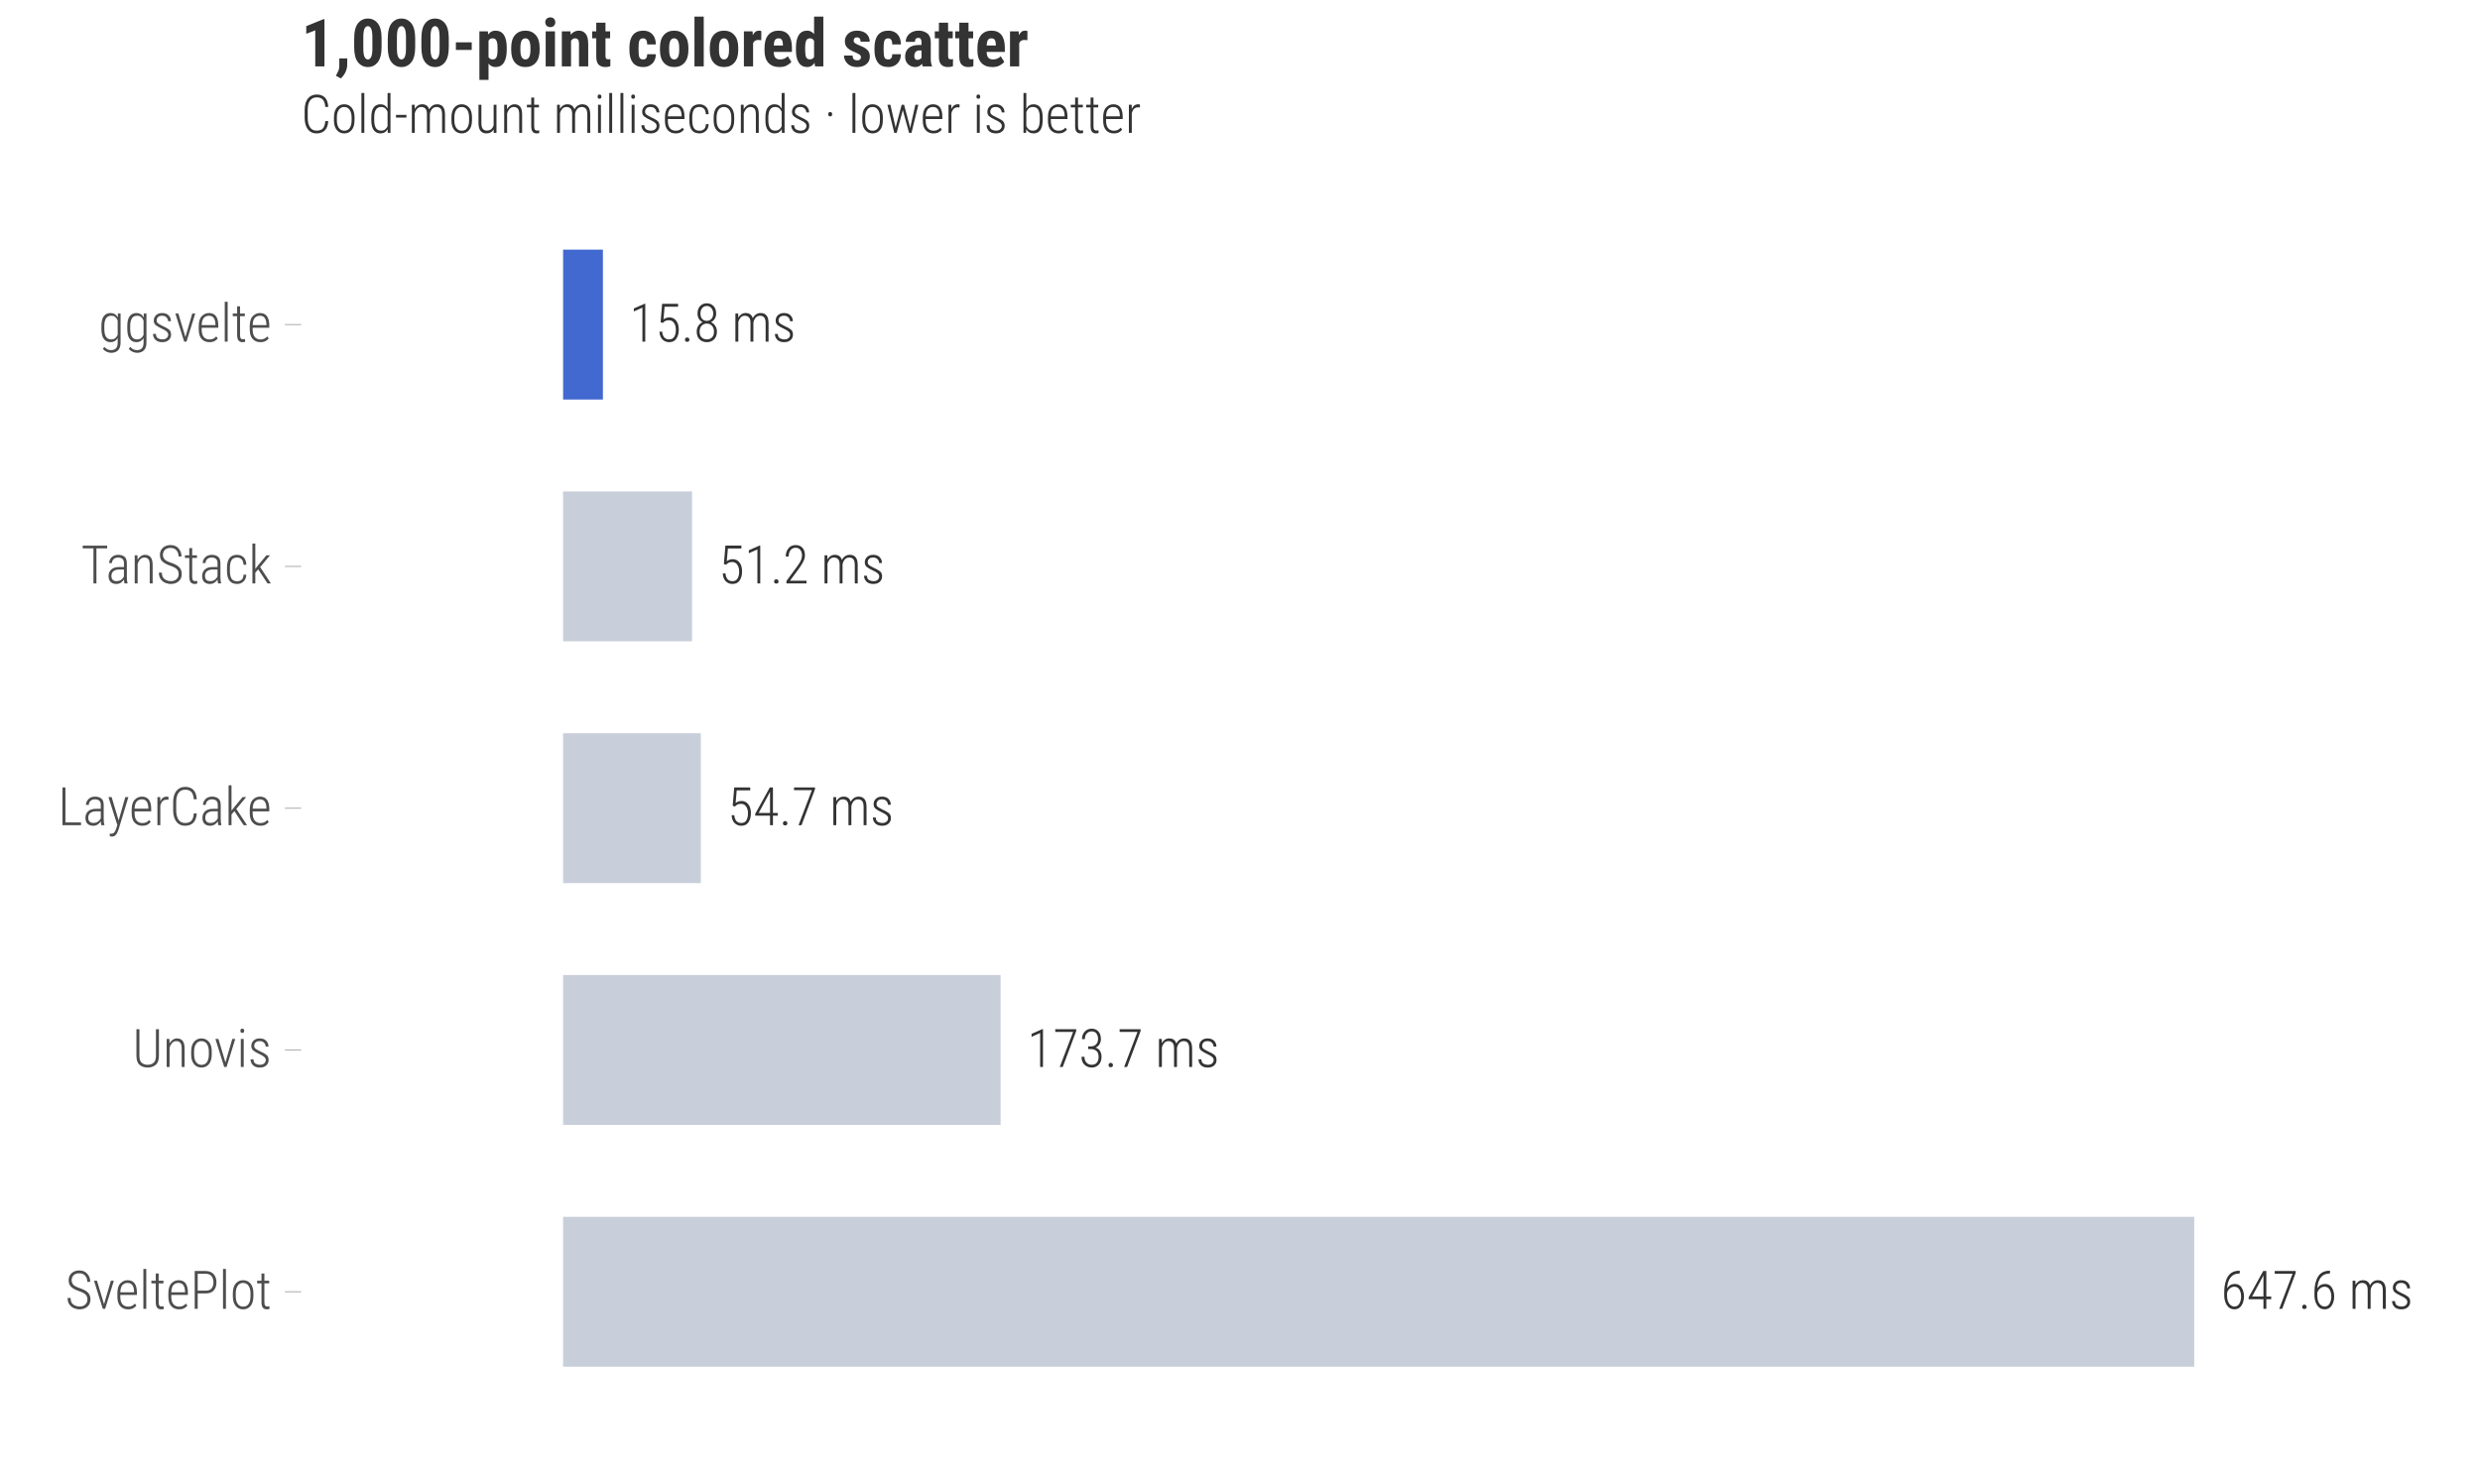
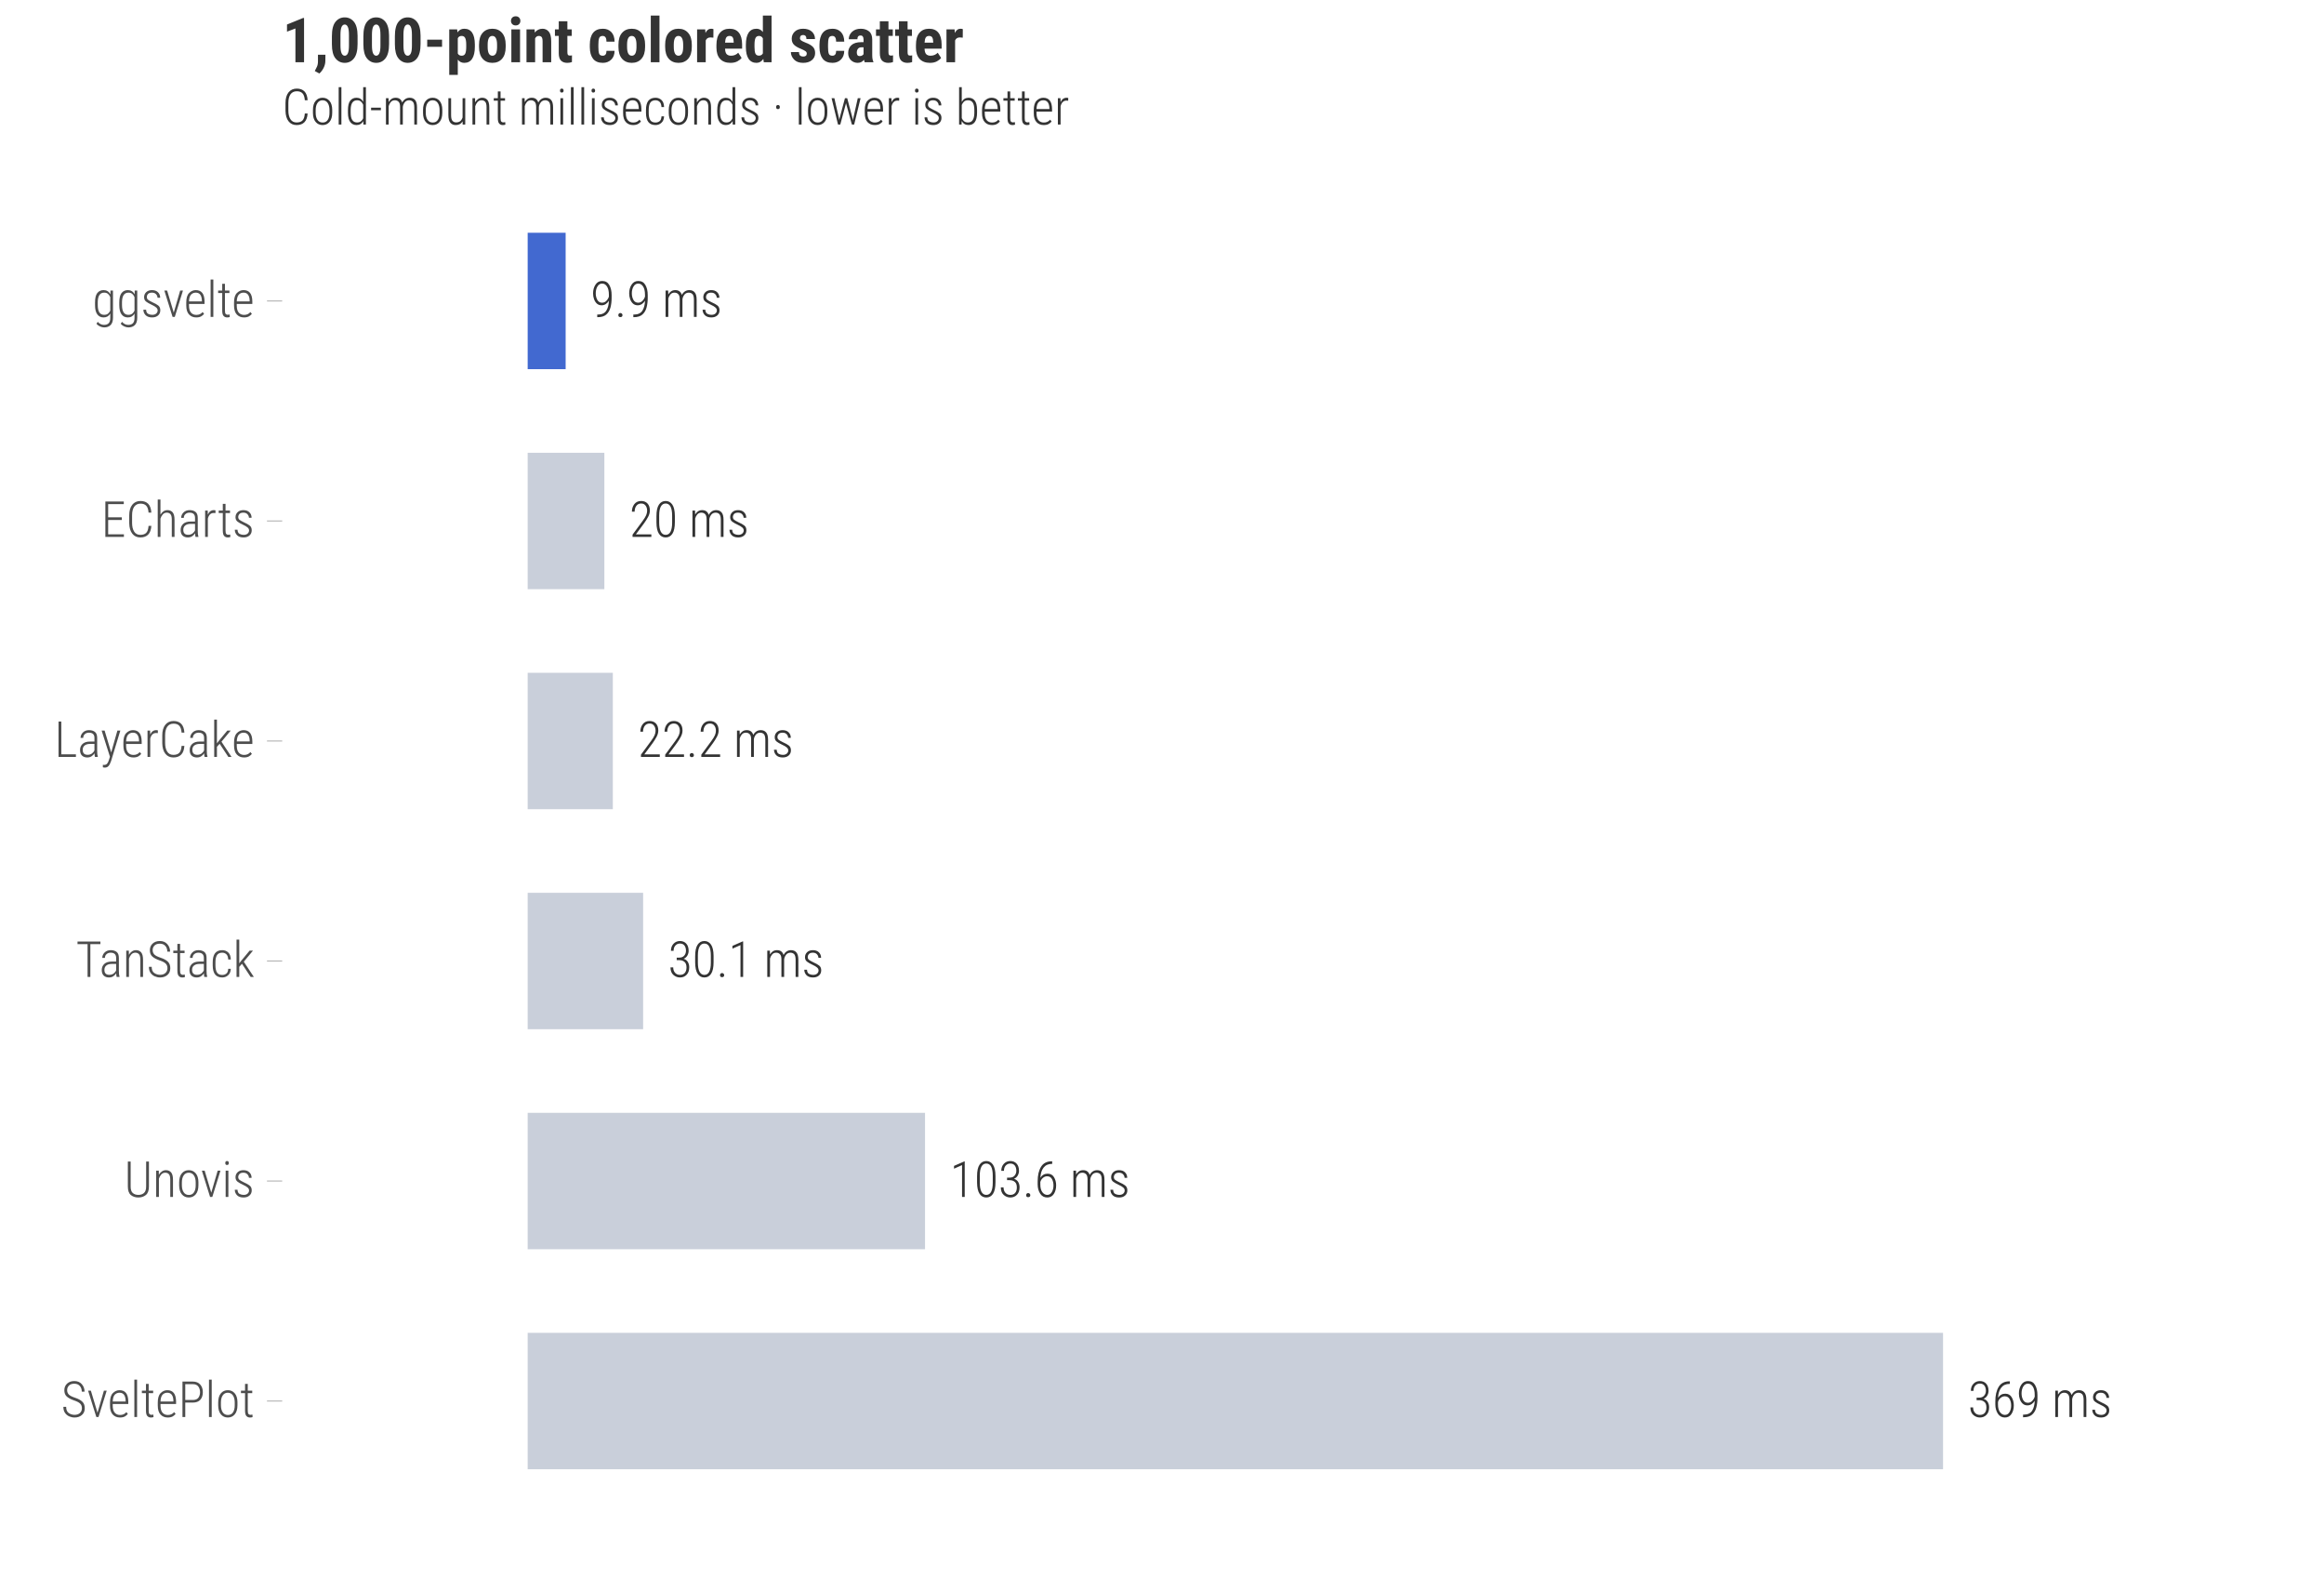
- <svg xmlns="http://www.w3.org/2000/svg" width="560" height="335" viewBox="0 0 560 335" role="img" aria-label="Bar chart of cold-mount time for a 1,000-point colored scatter: ggsvelte 15.8 ms, LayerCake 54.7 ms, TanStack 51.2 ms, Unovis 173.7 ms, SveltePlot 647.6 ms. Lower is better." class="gg-plot" font-family="&quot;Roboto Condensed&quot;, &quot;Arial Narrow&quot;, Arial, sans-serif" font-size="11" font-weight="300" text-rendering="optimizeLegibility" shape-rendering="geometricPrecision">
-   <rect class="gg-paper" width="560" height="335" fill="var(--gg-paper, #ffffff)" />
+ <svg xmlns="http://www.w3.org/2000/svg" width="560" height="380" viewBox="0 0 560 380" role="img" aria-label="Bar chart of cold-mount time for a 1,000-point colored scatter: ggsvelte 9.9 ms, ECharts 20 ms, LayerCake 22.2 ms, TanStack 30.1 ms, Unovis 103.6 ms, SveltePlot 369 ms. Lower is better." class="gg-plot" font-family="&quot;Roboto Condensed&quot;, &quot;Arial Narrow&quot;, Arial, sans-serif" font-size="11" font-weight="300" text-rendering="optimizeLegibility" shape-rendering="geometricPrecision">
+   <rect class="gg-paper" width="560" height="380" fill="var(--gg-paper, #ffffff)" />
  <text class="gg-title" x="68" y="15" font-size="15" font-weight="700" fill="var(--gg-ink, #333333)">1,000-point colored scatter</text>
  <text class="gg-subtitle" x="68" y="30" font-size="12" font-weight="300" fill="var(--gg-ink, #333333)">Cold-mount milliseconds · lower is better</text>
  <defs>
    <clipPath id="gg-clip-0">
-       <rect width="488" height="273" />
+       <rect width="488" height="318" />
    </clipPath>
  </defs>
  <g class="gg-panel" data-panel="0" transform="translate(68,46)">
-     <rect class="gg-panel-background" width="488" height="273" fill="var(--gg-panel, #ffffff)" />
+     <rect class="gg-panel-background" width="488" height="318" fill="var(--gg-panel, #ffffff)" />
    <g class="gg-grid" stroke="var(--gg-grid, transparent)" stroke-width="0.25" vector-effect="non-scaling-stroke">
-       <line x1="59.15" y1="0" x2="59.15" y2="273" />
-       <line x1="172.9" y1="0" x2="172.9" y2="273" />
-       <line x1="286.66" y1="0" x2="286.66" y2="273" />
-       <line x1="400.41" y1="0" x2="400.41" y2="273" />
-       <line x1="0" y1="27.3" x2="488" y2="27.3" />
-       <line x1="0" y1="81.9" x2="488" y2="81.9" />
-       <line x1="0" y1="136.5" x2="488" y2="136.5" />
-       <line x1="0" y1="191.1" x2="488" y2="191.1" />
-       <line x1="0" y1="245.7" x2="488" y2="245.7" />
+       <line x1="59.15" y1="0" x2="59.15" y2="318" />
+       <line x1="151.58" y1="0" x2="151.58" y2="318" />
+       <line x1="244" y1="0" x2="244" y2="318" />
+       <line x1="336.42" y1="0" x2="336.42" y2="318" />
+       <line x1="428.85" y1="0" x2="428.85" y2="318" />
+       <line x1="0" y1="26.5" x2="488" y2="26.5" />
+       <line x1="0" y1="79.5" x2="488" y2="79.5" />
+       <line x1="0" y1="132.5" x2="488" y2="132.5" />
+       <line x1="0" y1="185.5" x2="488" y2="185.5" />
+       <line x1="0" y1="238.5" x2="488" y2="238.5" />
+       <line x1="0" y1="291.5" x2="488" y2="291.5" />
    </g>
    <g class="gg-marks" clip-path="url(#gg-clip-0)">
      <g class="gg-batch gg-rects" data-layer="0">
-         <rect x="59.15" y="10.37" width="8.99" height="33.85" fill="#4269d0" />
-         <rect x="59.15" y="119.57" width="31.11" height="33.85" fill="#c9cfda" />
-         <rect x="59.15" y="64.97" width="29.12" height="33.85" fill="#c9cfda" />
-         <rect x="59.15" y="174.17" width="98.79" height="33.85" fill="#c9cfda" />
-         <rect x="59.15" y="228.77" width="368.33" height="33.85" fill="#c9cfda" />
+         <rect x="59.15" y="10.07" width="9.15" height="32.86" fill="#4269d0" />
+         <rect x="59.15" y="63.07" width="18.48" height="32.86" fill="#c9cfda" />
+         <rect x="59.15" y="116.07" width="20.52" height="32.86" fill="#c9cfda" />
+         <rect x="59.15" y="169.07" width="27.82" height="32.86" fill="#c9cfda" />
+         <rect x="59.15" y="222.07" width="95.75" height="32.86" fill="#c9cfda" />
+         <rect x="59.15" y="275.07" width="341.05" height="32.86" fill="#c9cfda" />
      </g>
      <g class="gg-batch gg-glyphs" data-layer="1" font-size="12" text-anchor="start">
-         <text x="74.14" y="27.3" dy="0.32em" fill="var(--gg-ink, #333333)">15.8 ms</text>
-         <text x="96.26" y="136.5" dy="0.32em" fill="var(--gg-ink, #333333)">54.7 ms</text>
-         <text x="94.27" y="81.9" dy="0.32em" fill="var(--gg-ink, #333333)">51.2 ms</text>
-         <text x="163.95" y="191.1" dy="0.32em" fill="var(--gg-ink, #333333)">173.7 ms</text>
-         <text x="433.48" y="245.7" dy="0.32em" fill="var(--gg-ink, #333333)">647.6 ms</text>
+         <text x="74.3" y="26.5" dy="0.32em" fill="var(--gg-ink, #333333)">9.9 ms</text>
+         <text x="83.64" y="79.5" dy="0.32em" fill="var(--gg-ink, #333333)">20 ms</text>
+         <text x="85.67" y="132.5" dy="0.32em" fill="var(--gg-ink, #333333)">22.2 ms</text>
+         <text x="92.97" y="185.5" dy="0.32em" fill="var(--gg-ink, #333333)">30.1 ms</text>
+         <text x="160.9" y="238.5" dy="0.32em" fill="var(--gg-ink, #333333)">103.6 ms</text>
+         <text x="406.2" y="291.5" dy="0.32em" fill="var(--gg-ink, #333333)">369 ms</text>
      </g>
    </g>
-     <rect class="gg-panel-border" width="488" height="273" fill="none" stroke="var(--gg-panelBorder, transparent)" stroke-width="0.5" vector-effect="non-scaling-stroke" />
+     <rect class="gg-panel-border" width="488" height="318" fill="none" stroke="var(--gg-panelBorder, transparent)" stroke-width="0.5" vector-effect="non-scaling-stroke" />
  </g>
  <g class="gg-axis gg-axis-y" transform="translate(68,46)">
-     <g class="gg-tick" transform="translate(0,27.3)">
+     <g class="gg-tick" transform="translate(0,26.5)">
      <line x2="-3.67" stroke="var(--gg-tickColor, #b3b3b3)" stroke-width="0.25" vector-effect="non-scaling-stroke" />
      <text x="-6.67" dy="0.32em" text-anchor="end" fill="var(--gg-axisText, #4d4d4d)" font-size="12" font-weight="300">ggsvelte</text>
    </g>
-     <g class="gg-tick" transform="translate(0,81.9)">
+     <g class="gg-tick" transform="translate(0,79.5)">
+       <line x2="-3.67" stroke="var(--gg-tickColor, #b3b3b3)" stroke-width="0.25" vector-effect="non-scaling-stroke" />
+       <text x="-6.67" dy="0.32em" text-anchor="end" fill="var(--gg-axisText, #4d4d4d)" font-size="12" font-weight="300">ECharts</text>
+     </g>
+     <g class="gg-tick" transform="translate(0,132.5)">
+       <line x2="-3.67" stroke="var(--gg-tickColor, #b3b3b3)" stroke-width="0.25" vector-effect="non-scaling-stroke" />
+       <text x="-6.67" dy="0.32em" text-anchor="end" fill="var(--gg-axisText, #4d4d4d)" font-size="12" font-weight="300">LayerCake</text>
+     </g>
+     <g class="gg-tick" transform="translate(0,185.5)">
      <line x2="-3.67" stroke="var(--gg-tickColor, #b3b3b3)" stroke-width="0.25" vector-effect="non-scaling-stroke" />
      <text x="-6.67" dy="0.32em" text-anchor="end" fill="var(--gg-axisText, #4d4d4d)" font-size="12" font-weight="300">TanStack</text>
    </g>
-     <g class="gg-tick" transform="translate(0,136.5)">
-       <line x2="-3.67" stroke="var(--gg-tickColor, #b3b3b3)" stroke-width="0.25" vector-effect="non-scaling-stroke" />
-       <text x="-6.67" dy="0.32em" text-anchor="end" fill="var(--gg-axisText, #4d4d4d)" font-size="12" font-weight="300">LayerCake</text>
-     </g>
-     <g class="gg-tick" transform="translate(0,191.1)">
+     <g class="gg-tick" transform="translate(0,238.5)">
      <line x2="-3.67" stroke="var(--gg-tickColor, #b3b3b3)" stroke-width="0.25" vector-effect="non-scaling-stroke" />
      <text x="-6.67" dy="0.32em" text-anchor="end" fill="var(--gg-axisText, #4d4d4d)" font-size="12" font-weight="300">Unovis</text>
    </g>
-     <g class="gg-tick" transform="translate(0,245.7)">
+     <g class="gg-tick" transform="translate(0,291.5)">
      <line x2="-3.67" stroke="var(--gg-tickColor, #b3b3b3)" stroke-width="0.25" vector-effect="non-scaling-stroke" />
      <text x="-6.67" dy="0.32em" text-anchor="end" fill="var(--gg-axisText, #4d4d4d)" font-size="12" font-weight="300">SveltePlot</text>
    </g>
  </g>
</svg>
